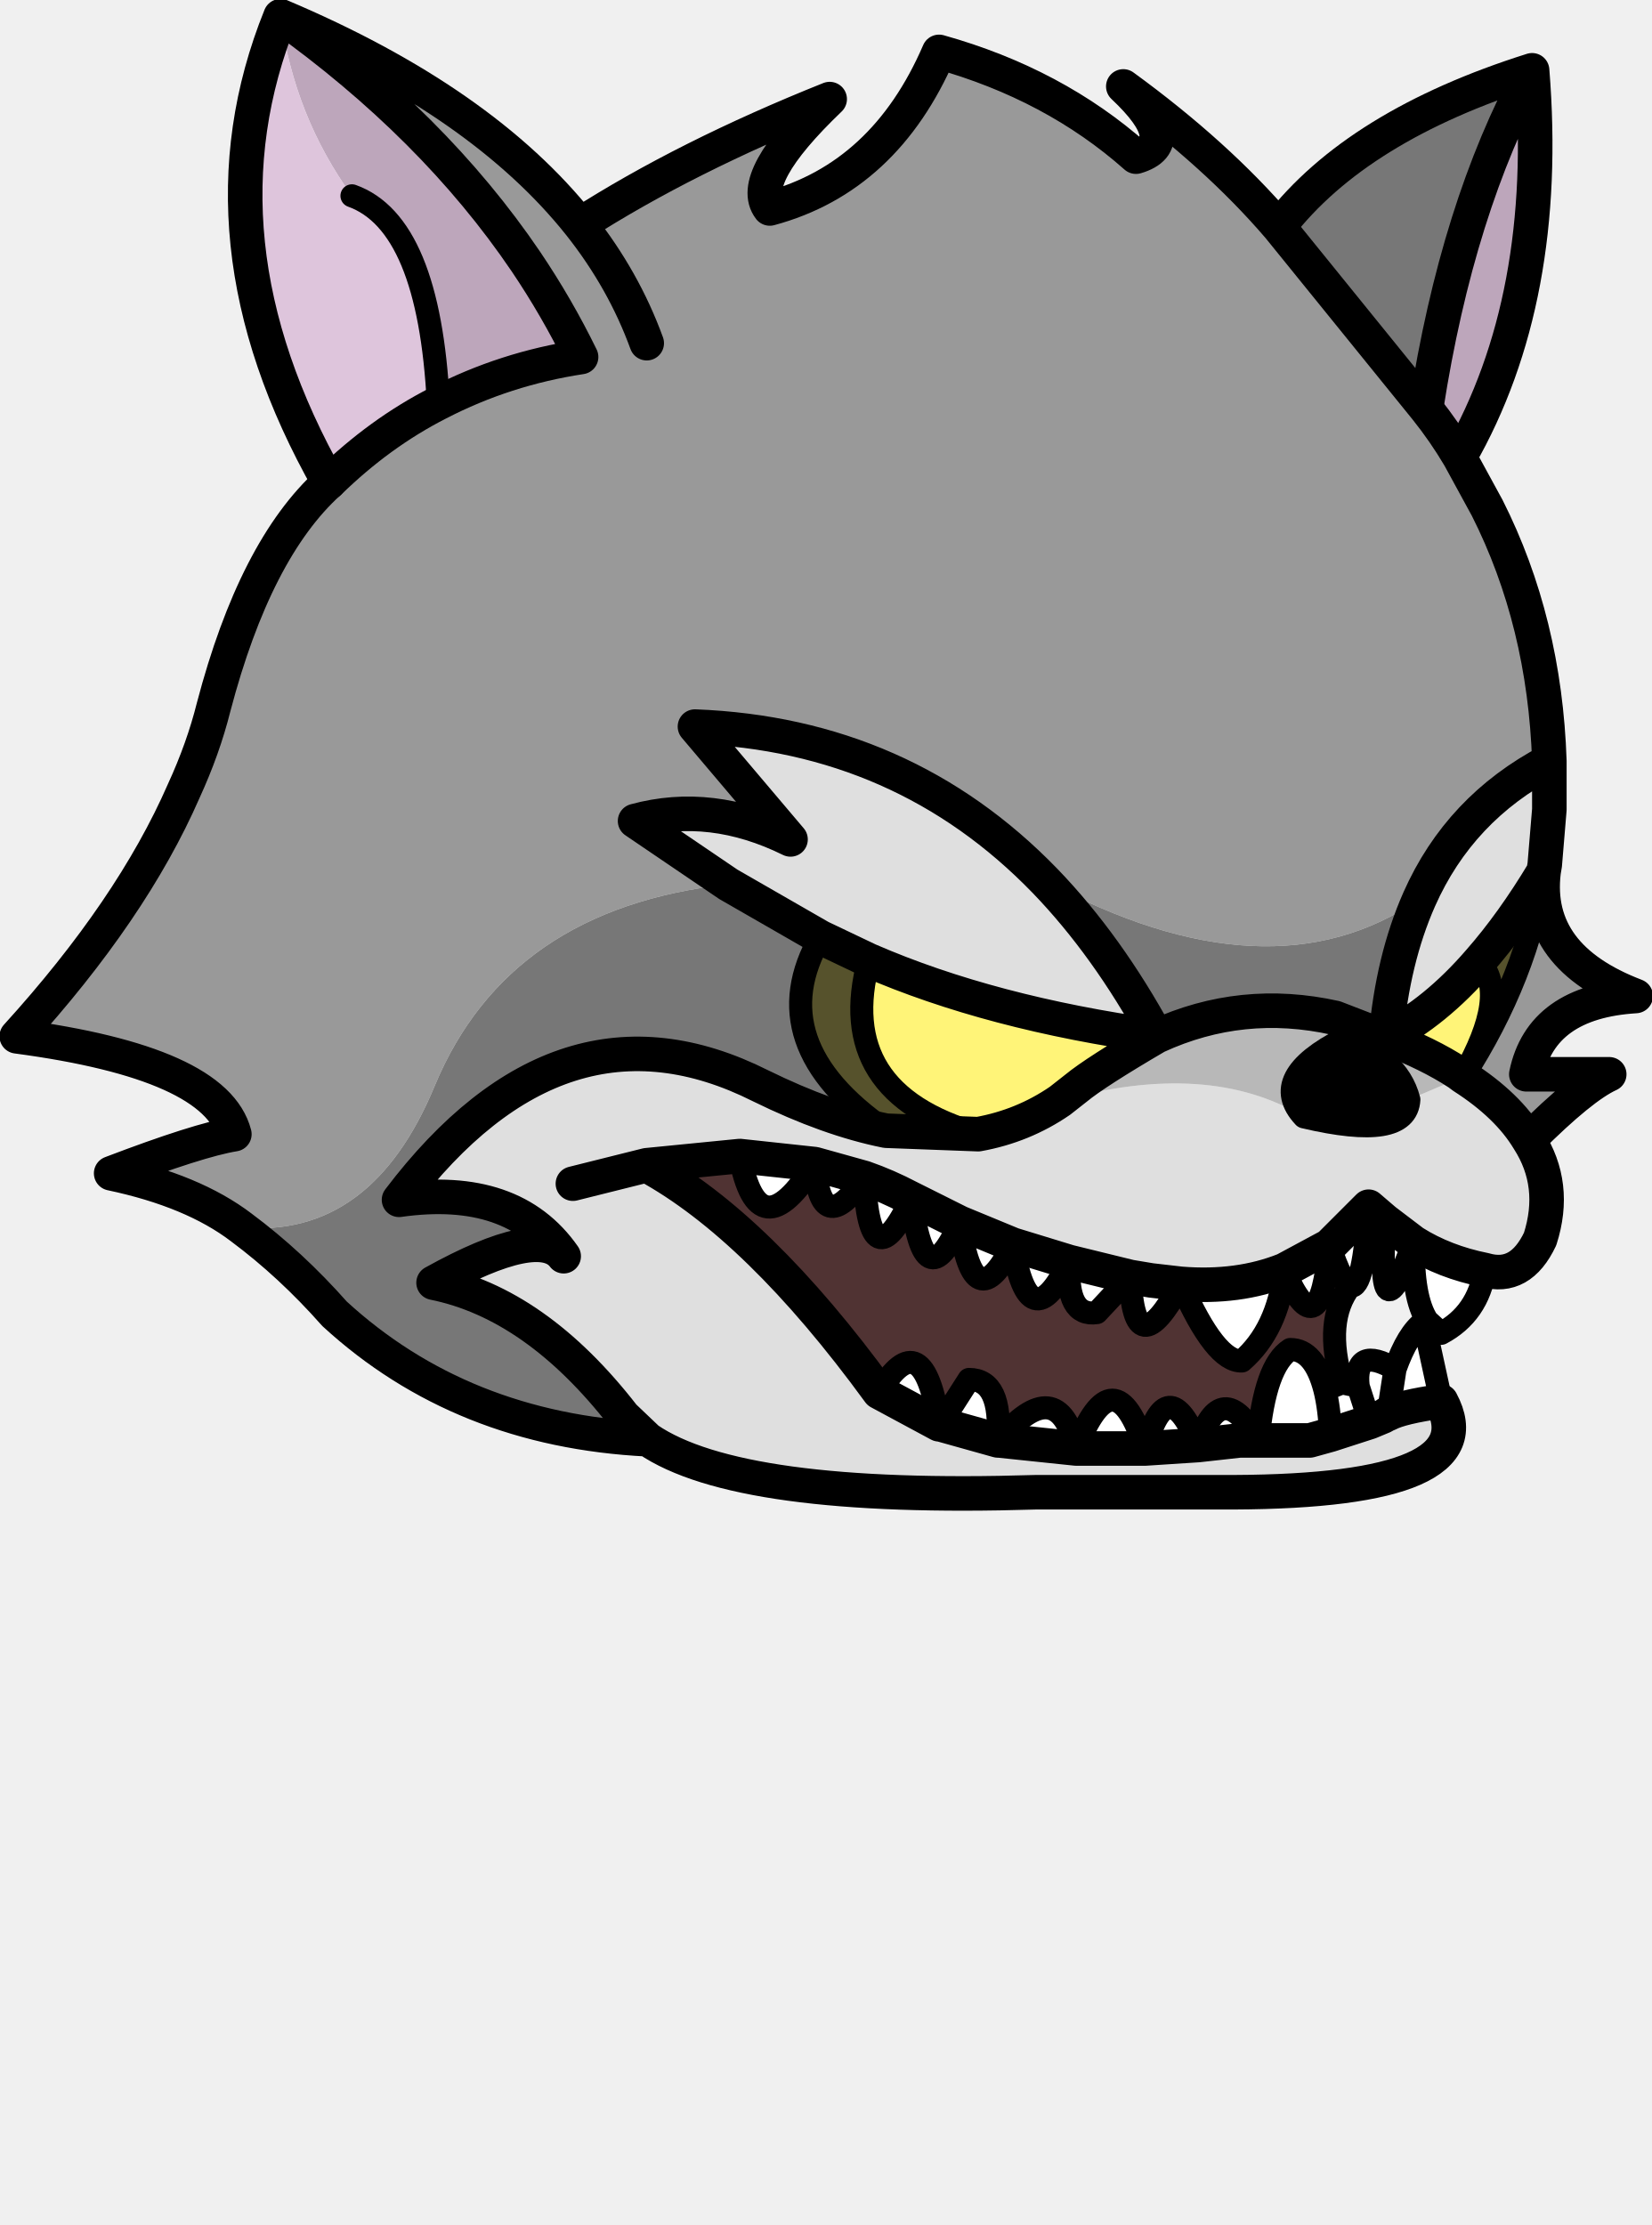
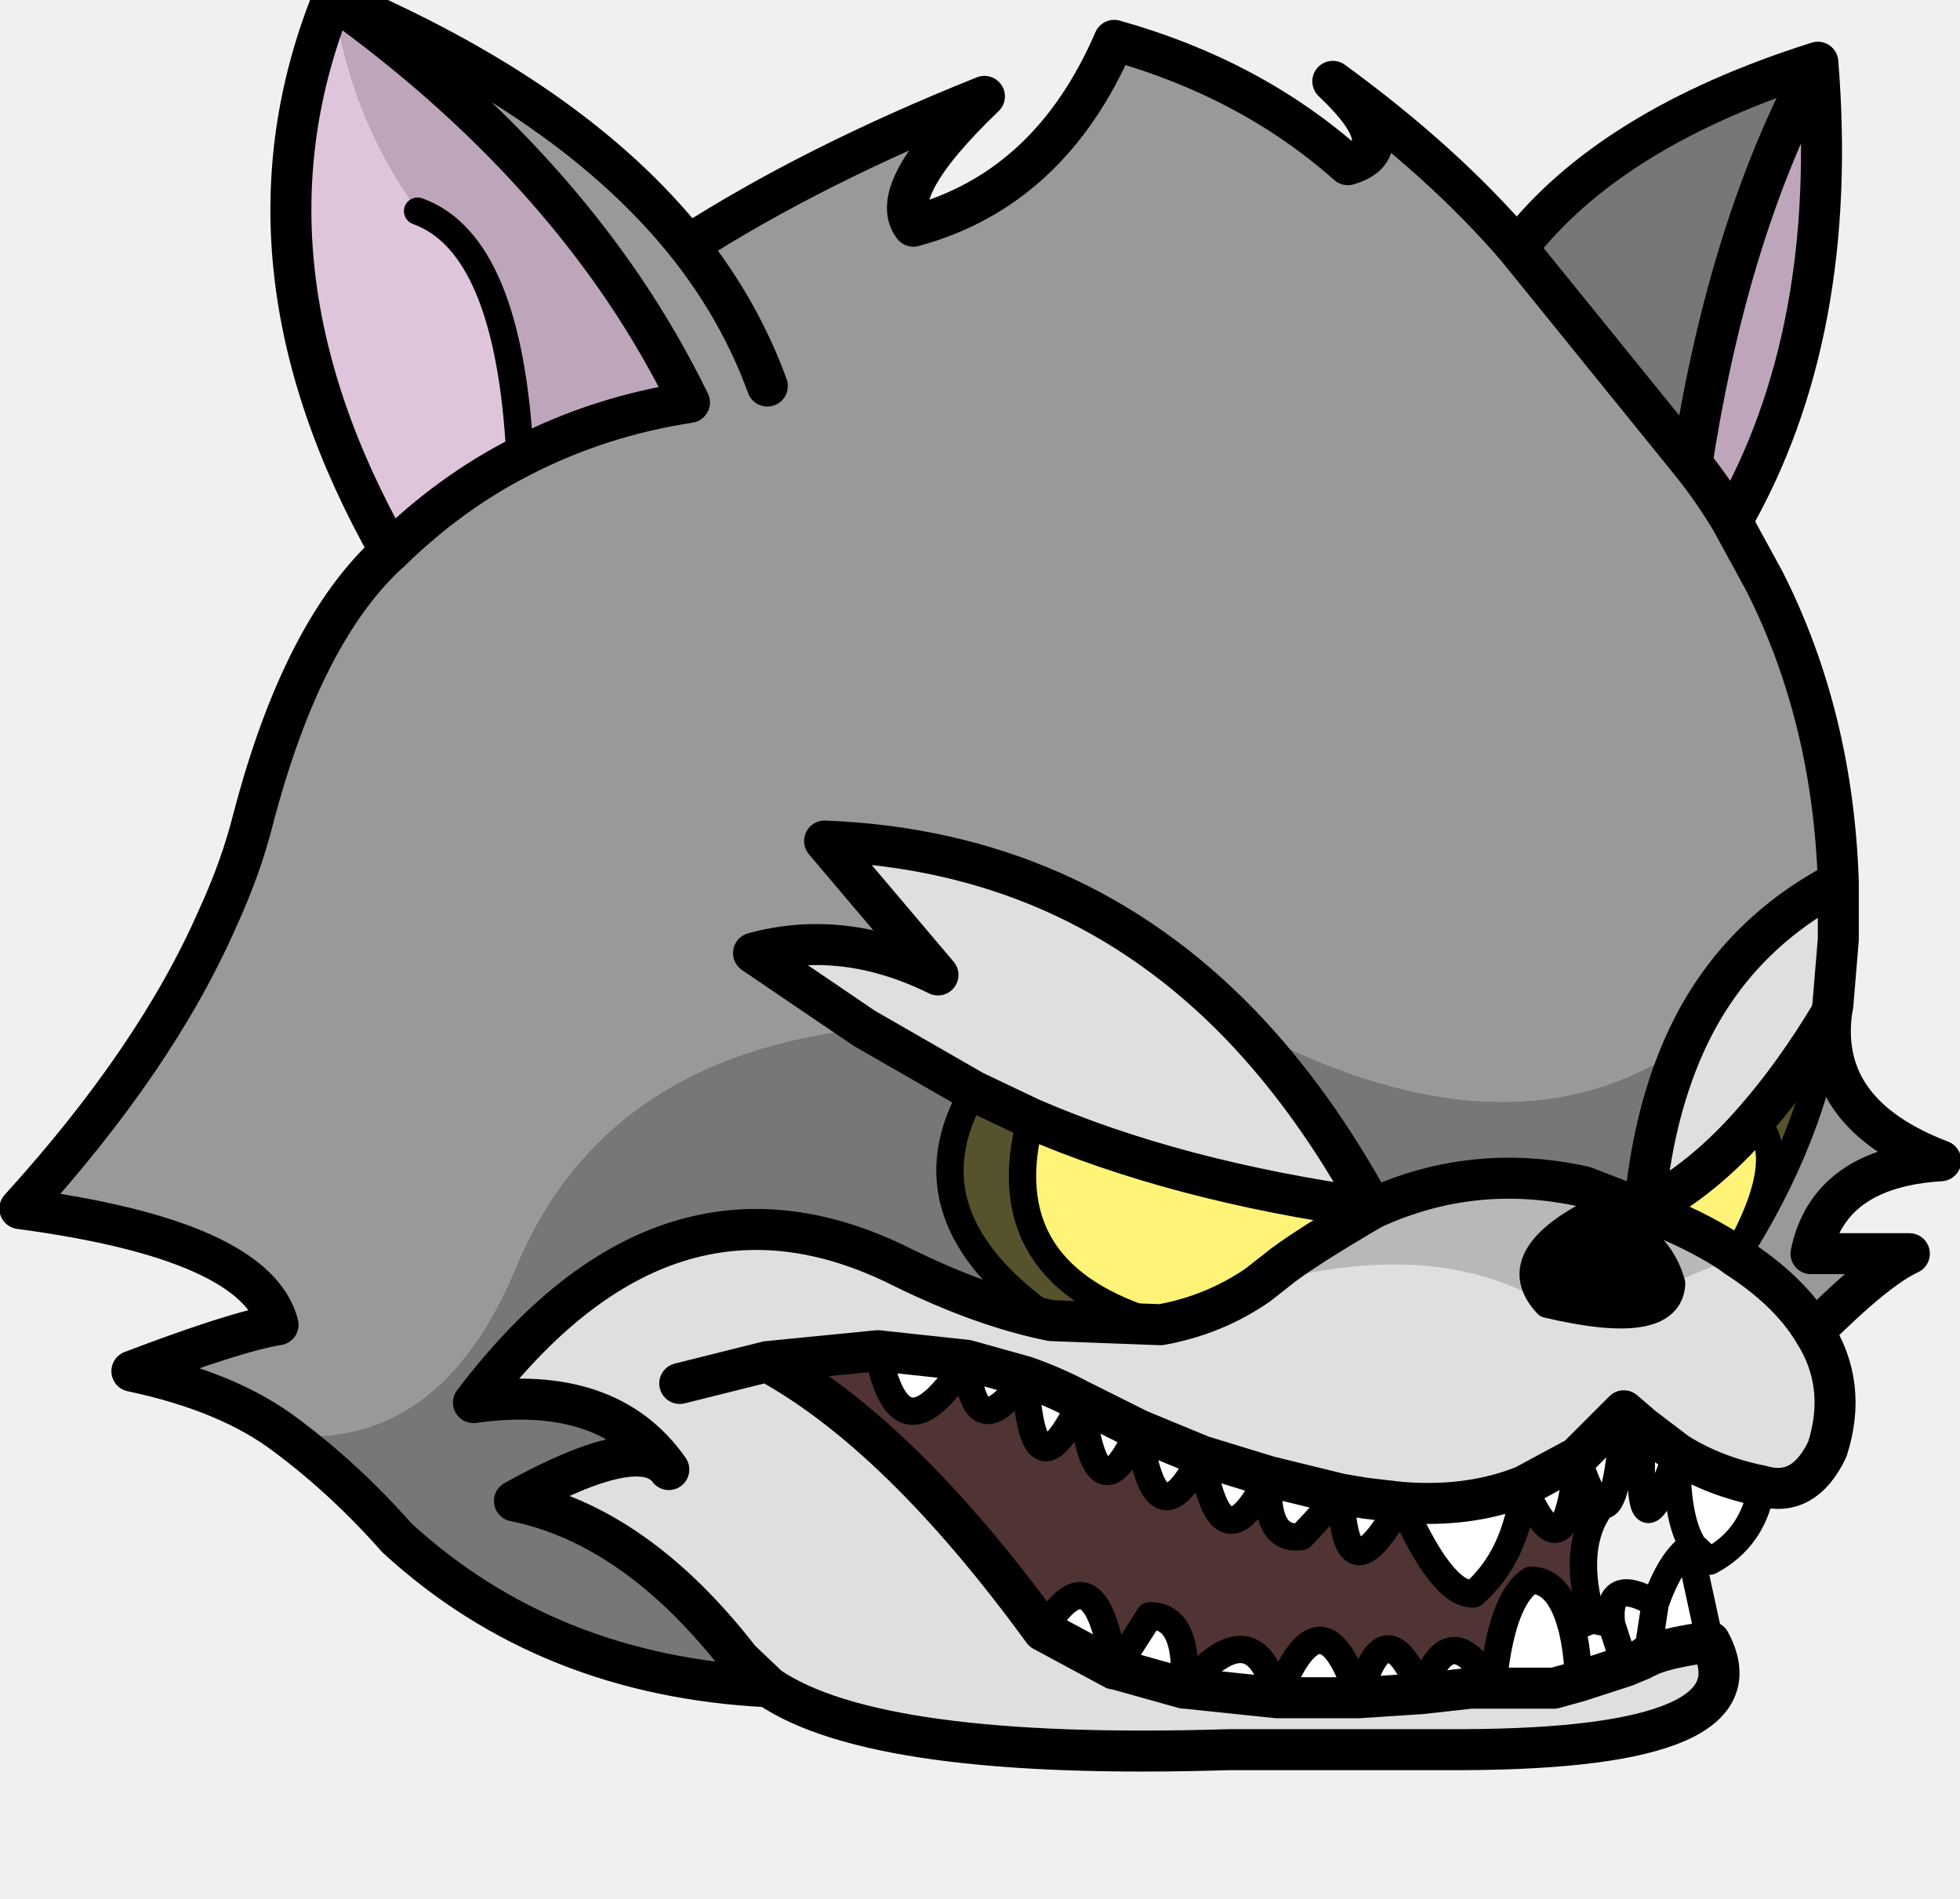
- <svg xmlns="http://www.w3.org/2000/svg" xmlns:ns1="https://www.free-decompiler.com/flash" xmlns:xlink="http://www.w3.org/1999/xlink" ns1:objectType="frame" height="34.35px" width="25.5px">
+ <svg xmlns="http://www.w3.org/2000/svg" xmlns:ns1="https://www.free-decompiler.com/flash" xmlns:xlink="http://www.w3.org/1999/xlink" ns1:objectType="frame" viewBox="0 0.276 25.5 24.701" width="25.5" height="24.701">
  <g transform="matrix(1.0, 0.0, 0.0, 1.0, -0.45, -2.65)">
    <use ns1:characterId="70" height="21.05" id="hide_hat1" transform="matrix(-0.3555, 0.0, 0.0, 0.3555, 24.4204, 3.4687)" width="14.8" xlink:href="#sprite0" />
    <use ns1:characterId="75" height="64.1" id="mc200" transform="matrix(-0.3555, 0.0, 0.0, 0.3555, 25.9666, 3.1844)" width="71.8" xlink:href="#sprite1" />
    <use ns1:characterId="77" height="21.75" id="hide_hat" transform="matrix(-0.3555, 0.0, 0.0, 0.3555, 10.6999, 2.6334)" width="18.95" xlink:href="#sprite3" />
    <use ns1:characterId="346" height="0.0" id="hat" transform="matrix(-0.3555, 0.0, 0.0, 0.3555, 16.0, 37.0)" width="0.0" xlink:href="#sprite4" />
  </g>
  <defs>
    <g id="sprite0" transform="matrix(1.0, 0.0, 0.0, 1.0, -3.6, -1.6)">
      <use ns1:characterId="69" height="21.05" transform="matrix(1.0, 0.0, 0.0, 1.0, 3.6, 1.6)" width="14.8" xlink:href="#shape0" />
    </g>
    <g id="shape0" transform="matrix(1.0, 0.0, 0.0, 1.0, -3.6, -1.6)">
      <path d="M4.5 2.35 Q7.75 8.3 9.1 17.05 8.3 18.05 7.65 19.15 3.7 12.25 4.5 2.35" fill="#bda6bb" fill-rule="evenodd" stroke="none" />
      <path d="M4.5 2.35 Q12.1 4.75 15.5 9.15 L9.1 17.05 Q7.75 8.3 4.5 2.35" fill="#777777" fill-rule="evenodd" stroke="none" />
      <path d="M4.5 2.35 Q12.1 4.75 15.5 9.15 18.6 13.4 17.25 16.45 L14.35 22.6 Q11.65 22.8 9.75 21.5 L9.1 17.0 Q7.75 8.3 4.5 2.35" fill="#777777" fill-rule="evenodd" stroke="none" />
      <path d="M4.5 2.35 Q7.75 8.3 9.1 17.0 L9.75 21.5 Q8.55 20.6 7.65 19.15 3.7 12.25 4.5 2.35" fill="#bda6bb" fill-rule="evenodd" stroke="none" />
      <path d="M17.25 16.45 Q18.6 13.4 15.5 9.15 12.1 4.75 4.5 2.35 7.75 8.3 9.1 17.0 L9.75 21.5 Q8.55 20.6 7.65 19.15 3.7 12.25 4.5 2.35" fill="none" stroke="#000000" stroke-linecap="round" stroke-linejoin="round" stroke-width="1.5" />
    </g>
    <g id="sprite1" transform="matrix(1.0, 0.0, 0.0, 1.0, 0.75, -0.8)">
      <use ns1:characterId="71" height="62.6" transform="matrix(1.0, 0.0, 0.0, 1.0, 0.0, 1.55)" width="70.3" xlink:href="#shape1" />
      <use ns1:characterId="73" height="7.55" id="mc101" transform="matrix(1.0, 0.0, 0.0, 1.0, 6.25, 41.0)" width="27.35" xlink:href="#sprite2" />
      <use ns1:characterId="74" height="64.1" transform="matrix(1.0, 0.0, 0.0, 1.0, -0.75, 0.8)" width="71.8" xlink:href="#shape3" />
    </g>
    <g id="shape1" transform="matrix(1.0, 0.0, 0.0, 1.0, 0.0, -1.55)">
      <path d="M3.75 32.35 Q3.95 26.3 6.45 21.35 L7.65 19.15 Q8.3 18.05 9.1 17.05 L15.5 9.15 Q18.2 6.0 22.25 3.05 19.65 5.5 21.7 6.1 25.25 2.95 30.25 1.55 32.6 7.0 37.6 8.35 38.6 7.05 35.0 3.6 39.75 5.5 43.5 7.65 L52.0 14.05 56.05 19.6 56.3 19.85 56.75 20.25 Q59.95 23.15 61.75 30.0 62.2 31.8 63.05 33.65 65.3 38.8 70.3 44.3 61.65 45.45 60.85 48.55 62.4 48.8 66.2 50.25 62.65 51.0 60.55 52.6 54.9 53.1 52.15 46.45 48.95 38.75 39.4 37.7 L43.45 34.95 Q40.15 34.05 36.7 35.75 L40.85 30.85 Q31.8 31.2 25.65 37.55 15.9 42.8 9.4 38.35 7.65 34.4 3.75 32.35 M4.65 48.8 Q2.35 46.5 1.15 45.95 L4.75 45.95 Q4.1 42.8 0.0 42.55 4.45 40.85 4.0 37.15 4.7 41.7 7.5 46.05 5.55 47.3 4.65 48.8" fill="#999999" fill-rule="evenodd" stroke="none" />
      <path d="M60.55 52.6 Q58.4 54.2 56.5 56.35 51.0 61.4 42.9 61.8 L43.95 60.8 Q47.75 55.9 52.2 55.0 47.6 52.45 46.55 53.85 48.75 50.7 53.7 51.4 46.65 42.1 38.0 46.45 35.05 47.9 32.55 48.4 38.05 44.6 35.4 40.0 L39.4 37.7 Q48.95 38.75 52.15 46.45 54.9 53.1 60.55 52.6 M9.4 38.35 Q15.9 42.8 25.65 37.55 22.95 40.35 20.8 44.3 17.1 42.6 13.05 43.5 L10.85 44.35 Q10.55 40.95 9.4 38.35" fill="#777777" fill-rule="evenodd" stroke="none" />
      <path d="M42.9 61.8 Q38.95 64.5 26.05 64.1 L17.45 64.1 Q6.35 64.05 8.45 60.15 10.2 60.4 10.75 60.7 L10.8 60.7 10.95 60.8 11.55 61.05 13.25 61.6 14.15 61.85 16.4 61.85 17.2 61.85 19.0 62.05 21.3 62.2 24.3 62.2 27.65 61.85 27.7 61.85 30.2 61.15 30.25 61.15 32.85 59.75 Q38.1 52.55 42.95 49.9 L38.9 49.5 35.65 49.85 33.5 50.45 Q32.5 50.8 31.55 51.3 L31.45 51.35 29.35 52.4 27.05 53.35 24.6 54.1 21.95 54.75 21.05 54.9 19.75 55.05 Q17.25 55.25 15.25 54.45 L13.3 53.4 11.6 51.7 10.9 52.3 9.65 53.25 Q8.3 54.1 6.55 54.45 5.0 54.9 4.15 53.1 3.4 50.75 4.65 48.8 5.55 47.3 7.5 46.05 L9.85 47.05 Q9.95 48.85 14.4 47.8 18.55 45.3 25.0 47.1 26.6 48.2 28.55 48.55 L32.55 48.4 Q35.05 47.9 38.0 46.45 46.65 42.1 53.7 51.4 48.75 50.7 46.55 53.85 47.6 52.45 52.2 55.0 47.75 55.9 43.95 60.8 L42.9 61.8 M4.0 37.15 L3.95 36.85 3.75 34.45 3.75 32.35 Q7.65 34.4 9.4 38.35 10.55 40.95 10.85 44.35 8.7 43.25 6.8 41.05 5.35 39.4 4.0 37.15 M25.65 37.55 Q31.8 31.2 40.85 30.85 L36.7 35.75 Q40.15 34.05 43.45 34.95 L39.4 37.7 35.4 40.0 33.3 41.0 Q28.0 43.3 20.8 44.3 22.95 40.35 25.65 37.55" fill="#dfdfdf" fill-rule="evenodd" stroke="none" />
      <path d="M9.85 47.05 L7.5 46.05 7.7 45.9 Q9.0 45.05 10.85 44.35 L13.05 43.5 Q17.1 42.6 20.8 44.3 23.45 45.85 24.3 46.55 L25.0 47.1 Q18.55 45.3 14.4 47.8 16.0 46.1 12.65 44.4 11.5 44.75 10.85 45.45 10.1 46.1 9.85 47.05" fill="#b8b8b8" fill-rule="evenodd" stroke="none" />
      <path d="M7.5 46.05 Q4.7 41.7 4.0 37.15 5.35 39.4 6.8 41.05 5.45 42.45 7.5 46.05 M28.55 48.55 Q34.85 46.75 33.3 41.0 L35.4 40.0 Q38.05 44.6 32.55 48.4 L28.55 48.55" fill="#56522c" fill-rule="evenodd" stroke="none" />
      <path d="M9.85 47.05 Q10.1 46.1 10.85 45.45 11.5 44.75 12.65 44.4 16.0 46.1 14.4 47.8 9.95 48.85 9.85 47.05" fill="#000000" fill-rule="evenodd" stroke="none" />
      <path d="M8.45 60.15 L9.2 56.7 Q9.9 57.2 10.45 58.75 12.25 57.7 12.05 59.5 L12.75 59.35 13.5 59.65 Q13.3 60.45 13.25 61.6 13.3 60.45 13.5 59.65 13.95 57.9 15.0 57.9 16.1 58.6 16.4 61.85 18.0 59.0 19.0 62.05 20.35 58.7 21.3 62.2 22.65 58.0 24.3 62.2 L21.3 62.2 19.0 62.05 17.2 61.85 16.4 61.85 14.15 61.85 13.25 61.6 11.55 61.05 10.95 60.8 10.8 60.7 10.75 60.7 Q10.2 60.4 8.45 60.15 M12.4 55.15 Q11.8 55.3 11.6 51.7 L13.3 53.4 15.25 54.45 Q17.25 55.25 19.75 55.05 L21.05 54.9 21.95 54.75 24.6 54.1 27.05 53.35 29.35 52.4 31.45 51.35 31.55 51.3 Q32.5 50.8 33.5 50.45 33.25 55.15 31.45 51.35 30.9 55.9 29.35 52.4 28.75 56.75 27.05 53.35 26.35 57.65 24.6 54.1 24.75 56.5 23.4 56.3 L21.95 54.75 Q21.8 58.8 19.75 55.05 18.25 58.45 17.1 58.4 15.55 57.05 15.25 54.5 13.7 58.05 13.3 53.4 12.75 55.05 12.4 55.15 M10.9 52.3 Q11.25 57.8 9.65 53.25 9.7 55.65 9.05 56.65 L8.45 57.2 Q6.85 56.35 6.55 54.45 8.3 54.1 9.65 53.25 L10.9 52.3 M38.9 49.5 Q38.1 53.75 35.65 49.85 35.4 53.2 33.5 50.45 L35.65 49.85 38.9 49.5 M27.7 61.85 Q27.5 59.2 28.95 59.2 L30.2 61.15 27.7 61.85 M30.25 61.15 Q30.95 56.6 32.85 59.75 L30.25 61.15 M27.65 61.85 L24.3 62.2 Q25.1 58.85 27.65 61.85 M11.55 61.05 L12.05 59.5 11.55 61.05 M10.45 58.75 L10.75 60.7 10.45 58.75" fill="#ffffff" fill-rule="evenodd" stroke="none" />
      <path d="M12.75 59.35 Q13.55 56.65 12.4 55.15 12.75 55.05 13.3 53.4 13.7 58.05 15.25 54.5 15.55 57.05 17.1 58.4 18.25 58.45 19.75 55.05 21.8 58.8 21.95 54.75 L23.4 56.3 Q24.75 56.5 24.6 54.1 26.35 57.65 27.05 53.35 28.75 56.75 29.35 52.4 30.9 55.9 31.45 51.35 33.25 55.15 33.5 50.45 35.4 53.2 35.65 49.85 38.1 53.75 38.9 49.5 L42.95 49.9 Q38.1 52.55 32.85 59.75 30.95 56.6 30.25 61.15 L30.2 61.15 28.95 59.2 Q27.5 59.2 27.7 61.85 L27.65 61.85 Q25.1 58.85 24.3 62.2 22.65 58.0 21.3 62.2 20.35 58.7 19.0 62.05 18.0 59.0 16.4 61.85 16.1 58.6 15.0 57.9 13.95 57.9 13.5 59.65 L12.75 59.35" fill="#503333" fill-rule="evenodd" stroke="none" />
      <path d="M8.45 60.15 L9.2 56.7 Q9.9 57.2 10.45 58.75 12.25 57.7 12.05 59.5 L12.75 59.35 Q13.55 56.65 12.4 55.15 11.8 55.3 11.6 51.7 M10.9 52.3 Q11.25 57.8 9.65 53.25 9.7 55.65 9.05 56.65 L8.45 57.2 Q6.85 56.35 6.55 54.45 M9.85 47.05 Q10.1 46.1 10.85 45.45 11.5 44.75 12.65 44.4 16.0 46.1 14.4 47.8 9.95 48.85 9.85 47.05 M38.9 49.5 Q38.1 53.75 35.65 49.85 35.4 53.2 33.5 50.45 33.25 55.15 31.45 51.35 30.9 55.9 29.35 52.4 28.75 56.75 27.05 53.35 26.35 57.65 24.6 54.1 24.75 56.5 23.4 56.3 L21.95 54.75 Q21.8 58.8 19.75 55.05 18.25 58.45 17.1 58.4 15.55 57.05 15.25 54.5 13.7 58.05 13.3 53.4 12.75 55.05 12.4 55.15 M27.7 61.85 Q27.5 59.2 28.95 59.2 L30.2 61.15 M30.25 61.15 Q30.95 56.6 32.85 59.75 M24.3 62.2 Q22.65 58.0 21.3 62.2 20.35 58.7 19.0 62.05 18.0 59.0 16.4 61.85 16.1 58.6 15.0 57.9 13.95 57.9 13.5 59.65 L12.75 59.35 M27.65 61.85 Q25.1 58.85 24.3 62.2 M12.05 59.5 L11.55 61.05 M13.25 61.6 Q13.3 60.45 13.5 59.65 M10.75 60.7 L10.45 58.75" fill="none" stroke="#000000" stroke-linecap="round" stroke-linejoin="round" stroke-width="1.0" />
    </g>
    <g id="sprite2" transform="matrix(1.0, 0.0, 0.0, 1.0, 0.0, 0.0)">
      <use ns1:characterId="72" height="7.55" transform="matrix(1.0, 0.0, 0.0, 1.0, 0.0, 0.0)" width="27.35" xlink:href="#shape2" />
    </g>
    <g id="shape2" transform="matrix(1.0, 0.0, 0.0, 1.0, 0.0, 0.0)">
      <path d="M22.3 7.55 Q20.35 7.2 18.75 6.1 L18.05 5.55 14.55 3.3 Q21.75 2.3 27.05 0.0 28.6 5.75 22.3 7.55 M0.55 0.05 Q2.45 2.25 4.6 3.35 2.75 4.05 1.45 4.9 L1.25 5.05 Q-0.8 1.45 0.55 0.05" fill="#fff478" fill-rule="evenodd" stroke="none" />
    </g>
    <g id="shape3" transform="matrix(1.0, 0.0, 0.0, 1.0, 0.75, -0.8)">
      <path d="M60.85 48.55 Q62.4 48.8 66.2 50.25 62.65 51.0 60.55 52.6 58.4 54.2 56.5 56.35 51.0 61.4 42.9 61.8 38.95 64.5 26.05 64.1 L17.45 64.1 Q6.35 64.05 8.45 60.15 10.2 60.4 10.75 60.7 L10.8 60.7 10.95 60.8 11.55 61.05 13.25 61.6 14.15 61.85 17.2 61.85 19.0 62.05 21.3 62.2 24.3 62.2 27.65 61.85 27.7 61.85 30.2 61.15 30.25 61.15 32.85 59.75 Q38.1 52.55 42.95 49.9 L38.9 49.5 35.65 49.85 33.5 50.45 Q32.5 50.8 31.55 51.3 L31.45 51.35 29.35 52.4 27.05 53.35 24.6 54.1 21.95 54.75 21.05 54.9 19.75 55.05 Q17.25 55.25 15.25 54.45 L13.3 53.4 11.6 51.7 10.9 52.3 9.65 53.25 Q8.3 54.1 6.55 54.45 5.0 54.9 4.15 53.1 3.4 50.75 4.65 48.8 2.35 46.5 1.15 45.95 L4.75 45.95 Q4.1 42.8 0.0 42.55 4.45 40.85 4.0 37.15 L3.95 36.85 3.75 34.45 3.75 32.35 Q3.95 26.3 6.45 21.35 L7.65 19.15 Q8.3 18.05 9.1 17.05 L15.5 9.15 Q18.2 6.0 22.25 3.05 19.65 5.5 21.7 6.1 25.25 2.95 30.25 1.55 32.6 7.0 37.6 8.35 38.6 7.05 35.0 3.6 41.25 6.1 45.85 9.05 51.8 13.15 56.75 20.25 59.95 23.15 61.75 30.0 62.2 31.8 63.05 33.65 65.3 38.8 70.3 44.3 61.65 45.45 60.85 48.55 M42.9 61.8 L43.95 60.8 Q47.75 55.9 52.2 55.0 47.6 52.45 46.55 53.85 48.75 50.7 53.7 51.4 46.65 42.1 38.0 46.45 35.05 47.9 32.55 48.4 L28.55 48.55 Q26.6 48.2 25.0 47.1 L24.3 46.55 Q23.45 45.85 20.8 44.3 17.1 42.6 13.05 43.5 L10.85 44.35 Q9.0 45.05 7.7 45.9 L7.5 46.05 Q5.55 47.3 4.65 48.8 M4.0 37.15 Q5.35 39.4 6.8 41.05 8.7 43.25 10.85 44.35 10.55 40.95 9.4 38.35 7.65 34.4 3.75 32.35 M20.8 44.3 Q22.95 40.35 25.65 37.55 31.8 31.2 40.85 30.85 L36.7 35.75 Q40.15 34.05 43.45 34.95 L39.4 37.7 35.4 40.0 33.3 41.0 Q28.0 43.3 20.8 44.3 M46.15 50.7 L42.95 49.9" fill="none" stroke="#000000" stroke-linecap="round" stroke-linejoin="round" stroke-width="1.5" />
      <path d="M7.5 46.05 Q4.7 41.7 4.0 37.15 M7.5 46.05 Q5.45 42.45 6.8 41.05 M35.4 40.0 Q38.05 44.6 32.55 48.4 M33.3 41.0 Q34.85 46.75 28.55 48.55" fill="none" stroke="#000000" stroke-linecap="round" stroke-linejoin="round" stroke-width="1.0" />
    </g>
    <g id="sprite3" transform="matrix(1.0, 0.0, 0.0, 1.0, -42.2, 0.75)">
      <use ns1:characterId="76" height="21.75" transform="matrix(1.0, 0.0, 0.0, 1.0, 42.2, -0.75)" width="18.95" xlink:href="#shape4" />
    </g>
    <g id="shape4" transform="matrix(1.0, 0.0, 0.0, 1.0, -42.2, 0.75)">
      <path d="M58.85 0.0 Q58.25 4.35 55.75 7.8 52.4 9.0 52.0 16.8 49.1 15.3 45.8 14.8 46.85 12.65 48.2 10.65 52.2 4.75 58.85 0.0" fill="#bda6bb" fill-rule="evenodd" stroke="none" />
      <path d="M55.75 7.8 Q58.25 4.35 58.85 0.0 62.75 9.65 56.75 20.25 54.55 18.1 52.0 16.8 52.4 9.0 55.75 7.8" fill="#dec5dc" fill-rule="evenodd" stroke="none" />
      <path d="M55.75 7.8 Q52.4 9.0 52.0 16.8" fill="none" stroke="#000000" stroke-linecap="round" stroke-linejoin="round" stroke-width="1.0" />
      <path d="M42.95 14.2 Q43.95 11.45 45.85 9.05 50.1 3.7 58.85 0.0 52.2 4.75 48.2 10.65 46.85 12.65 45.8 14.8 L42.95 14.2" fill="#999999" fill-rule="evenodd" stroke="none" />
      <path d="M42.95 14.2 Q43.95 11.45 45.85 9.05 50.1 3.7 58.85 0.0 62.75 9.65 56.75 20.25 54.55 18.1 52.0 16.8 49.1 15.3 45.8 14.8 46.85 12.65 48.2 10.65 52.2 4.75 58.85 0.0" fill="none" stroke="#000000" stroke-linecap="round" stroke-linejoin="round" stroke-width="1.5" />
    </g>
  </defs>
</svg>
